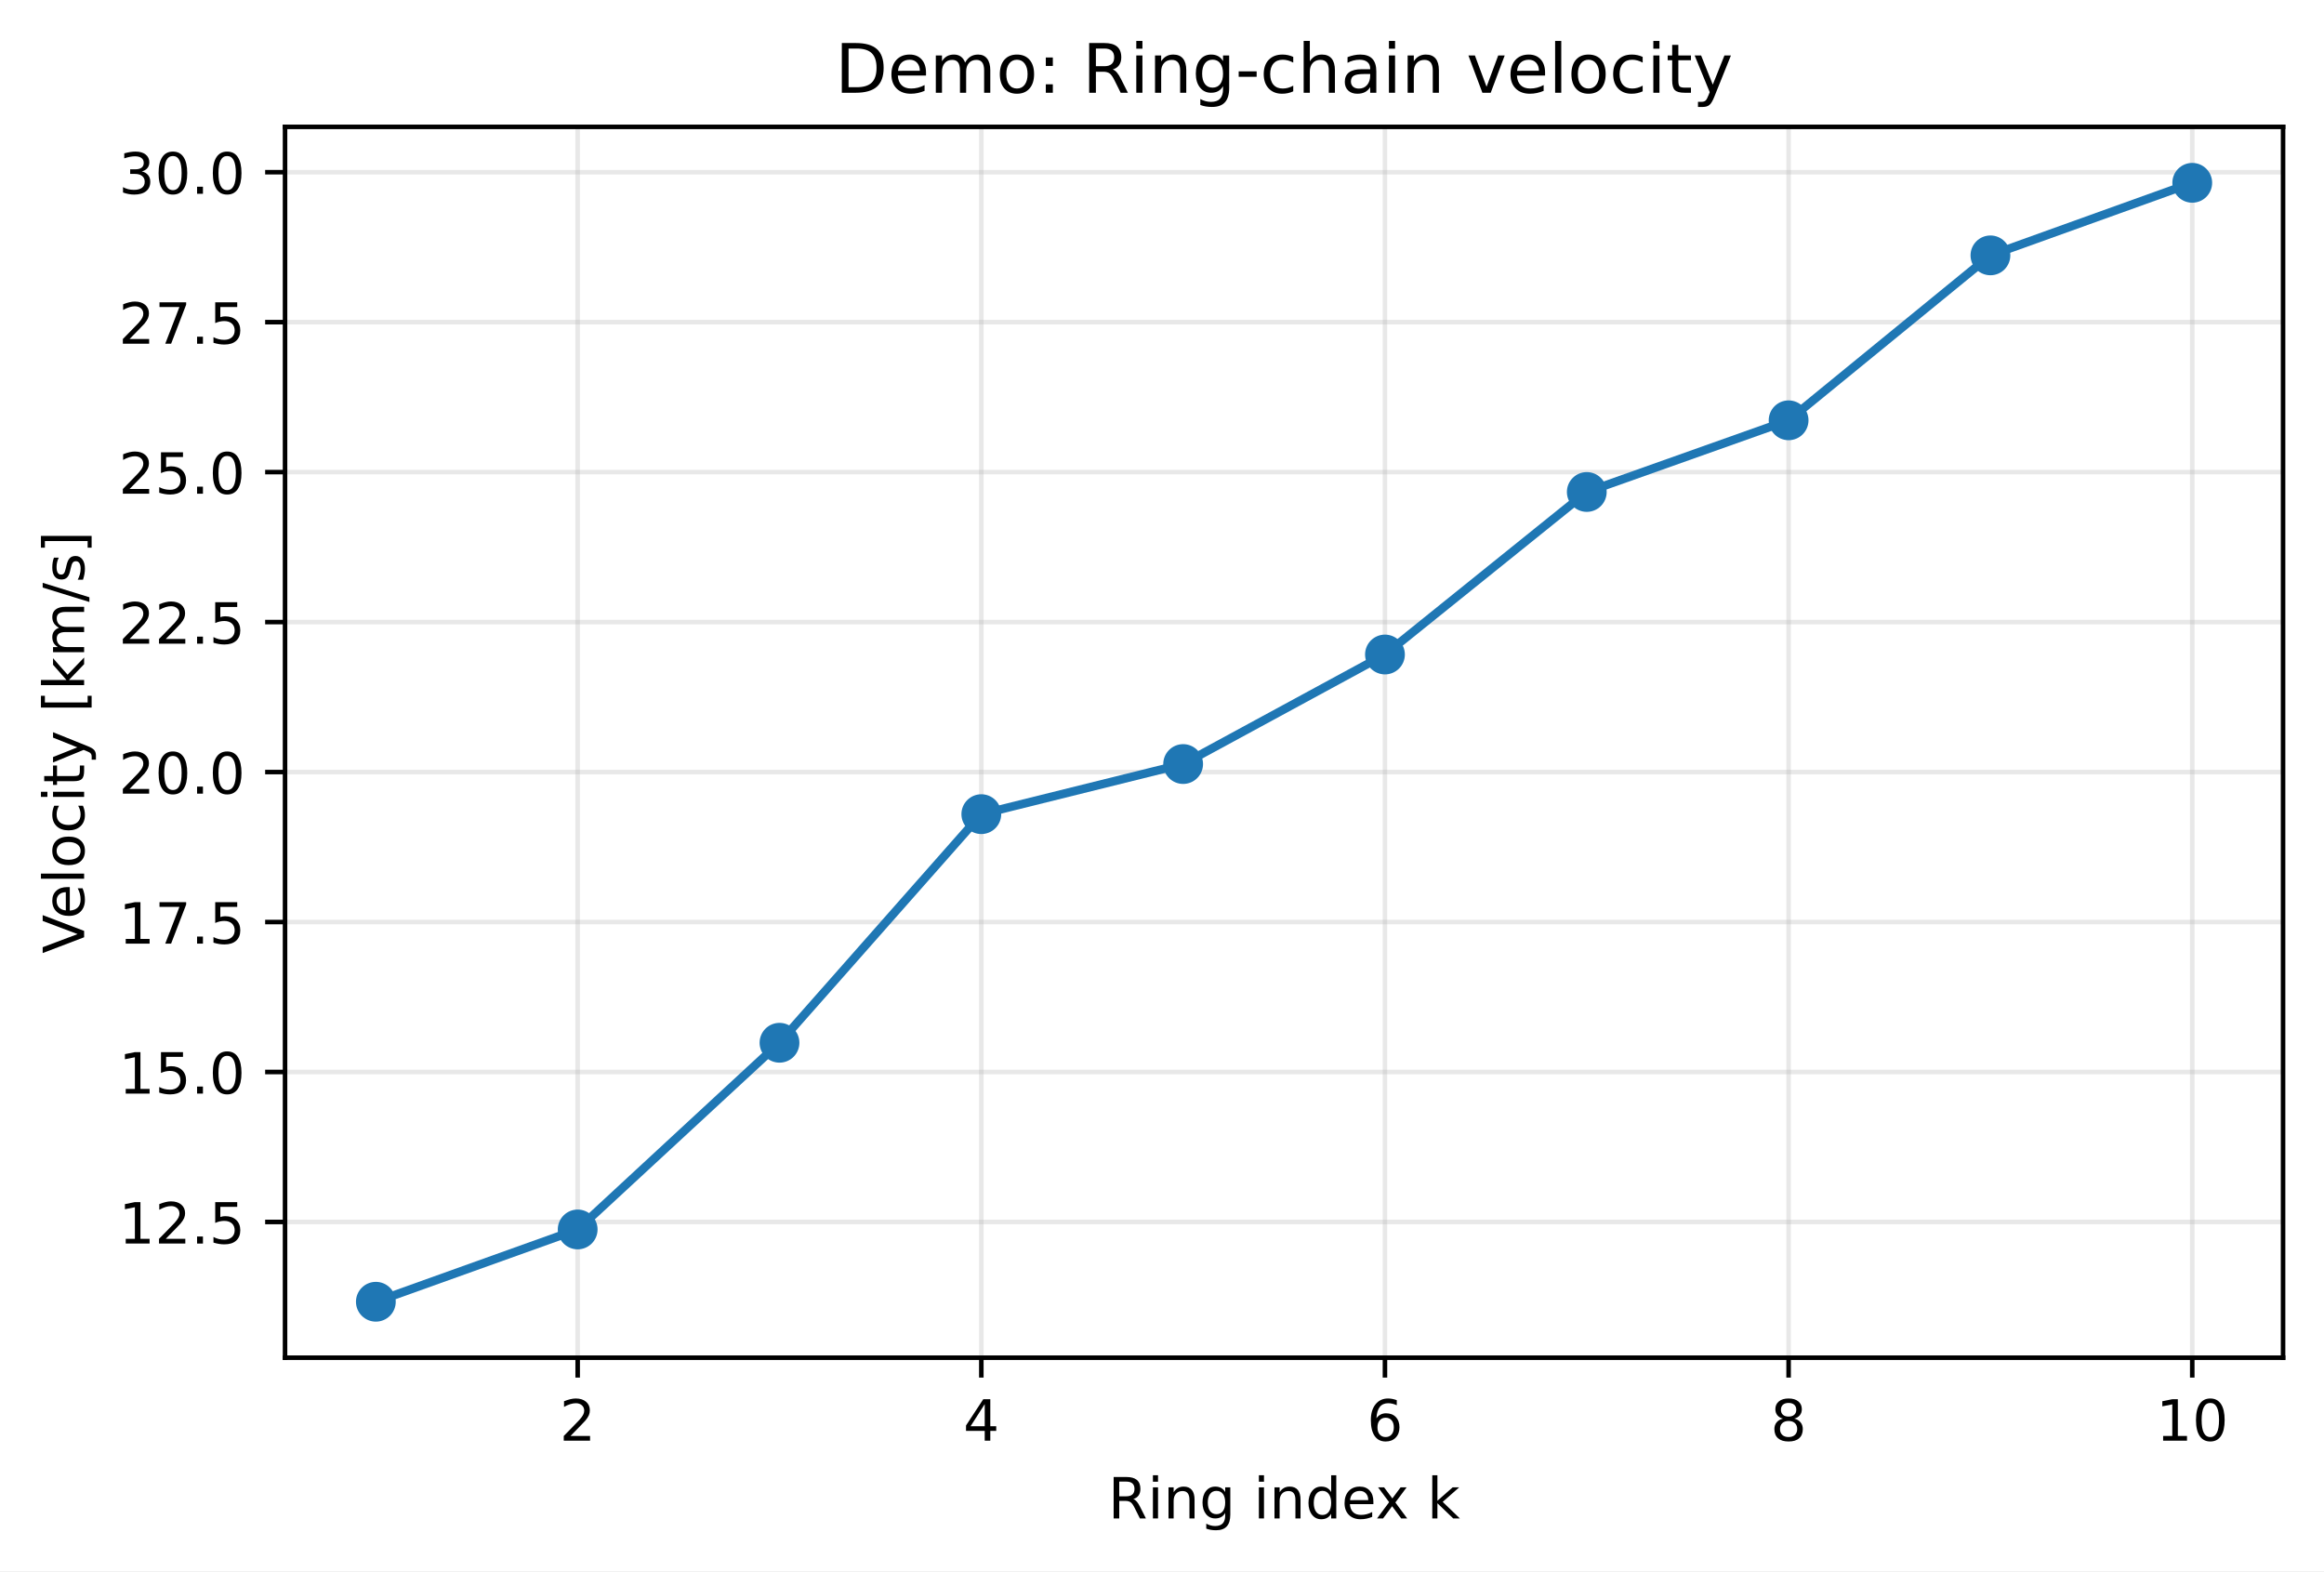
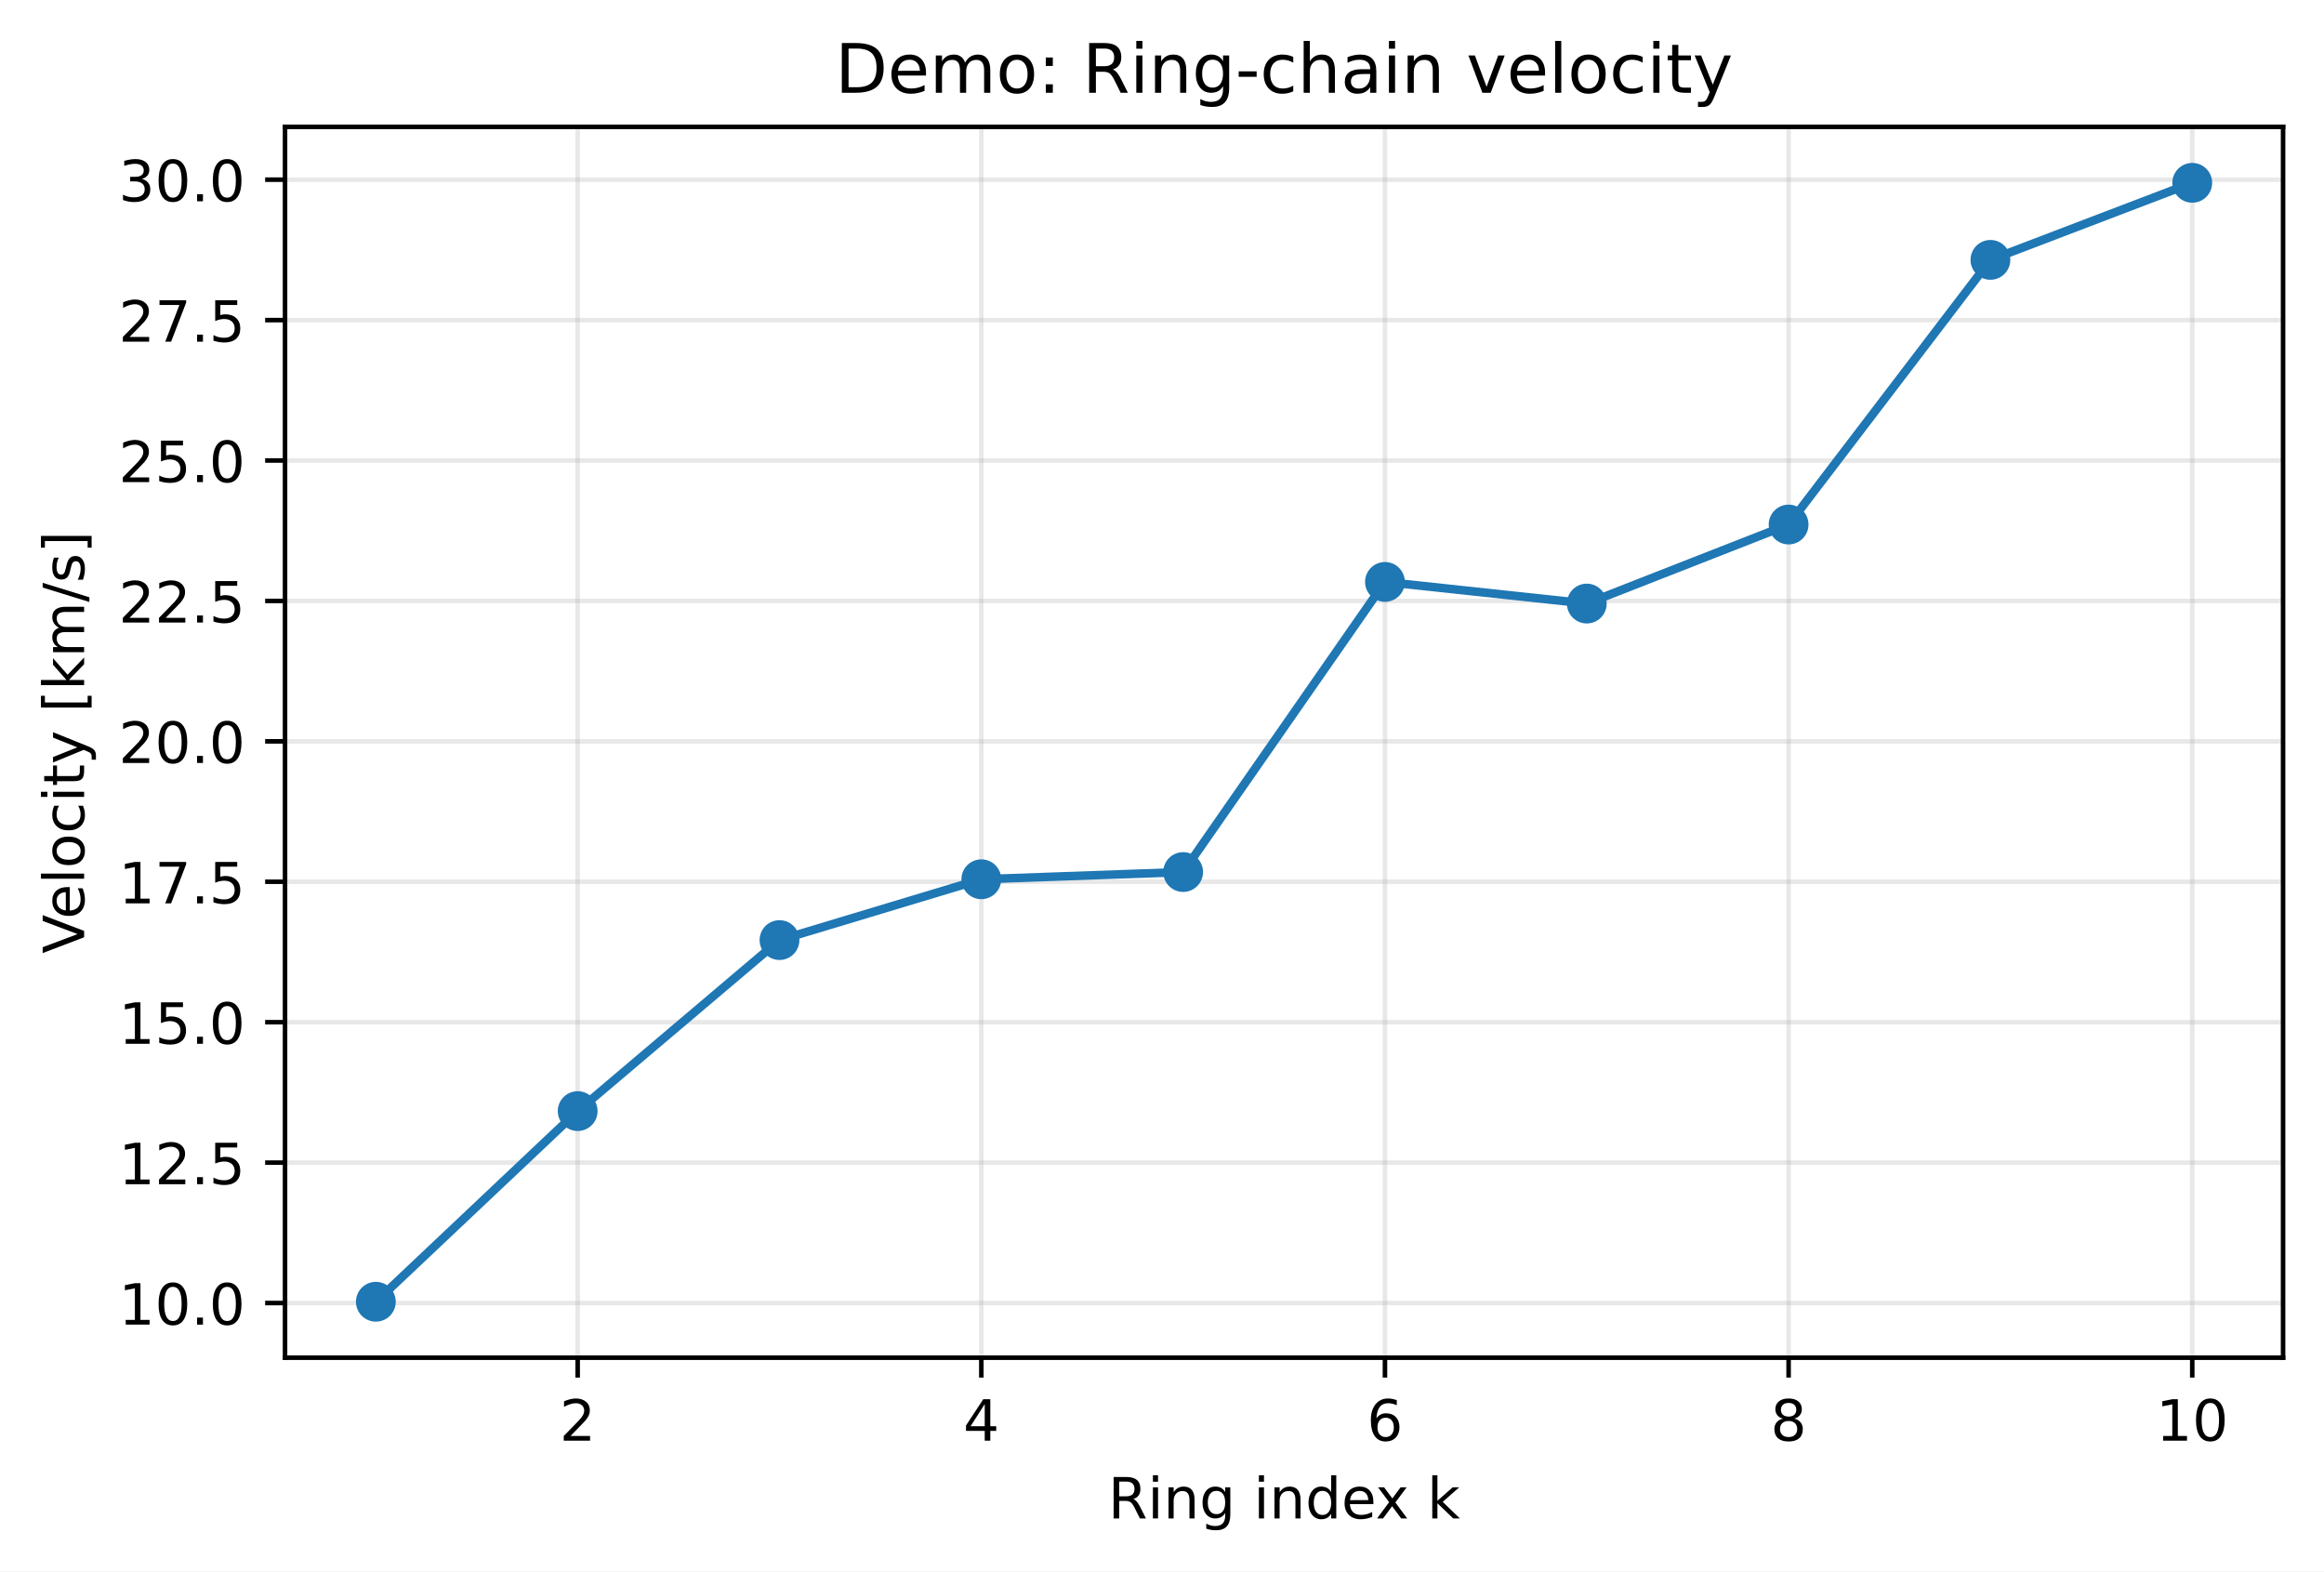
<svg xmlns="http://www.w3.org/2000/svg" xmlns:xlink="http://www.w3.org/1999/xlink" width="408.84pt" height="276.396pt" viewBox="0 0 408.84 276.396" version="1.1">
  <defs>
    <style type="text/css">*{stroke-linejoin: round; stroke-linecap: butt}</style>
  </defs>
  <g id="figure_1">
    <g id="patch_1">
      <path d="M 0 276.396  L 408.84 276.396  L 408.84 0  L 0 0  z " style="fill: #ffffff" />
    </g>
    <g id="axes_1">
      <g id="patch_2">
        <path d="M 50.144 238.84  L 401.64 238.84  L 401.64 22.318  L 50.144 22.318  z " style="fill: #ffffff" />
      </g>
      <g id="matplotlib.axis_1">
        <g id="xtick_1">
          <g id="line2d_1">
-             <path d="M 101.625 238.84  L 101.625 22.318  " clip-path="url(#p6b148f12be)" style="fill: none; stroke: #b0b0b0; stroke-opacity: 0.3; stroke-width: 0.8; stroke-linecap: square" />
+             <path d="M 101.625 238.84  L 101.625 22.318  " clip-path="url(#p082e2bdd74)" style="fill: none; stroke: #b0b0b0; stroke-opacity: 0.3; stroke-width: 0.8; stroke-linecap: square" />
          </g>
          <g id="line2d_2">
            <defs>
-               <path id="me7f46a3378" d="M 0 0  L 0 3.5  " style="stroke: #000000; stroke-width: 0.8" />
+               <path id="md73d11deaa" d="M 0 0  L 0 3.5  " style="stroke: #000000; stroke-width: 0.8" />
            </defs>
            <g>
-               <use xlink:href="#me7f46a3378" x="101.625" y="238.84" style="stroke: #000000; stroke-width: 0.8" />
+               <use xlink:href="#md73d11deaa" x="101.625" y="238.84" style="stroke: #000000; stroke-width: 0.8" />
            </g>
          </g>
          <g id="text_1">
            <g transform="translate(98.44425 253.4381) scale(0.1 -0.1)">
              <defs>
                <path id="DejaVuSans-32" d="M 1228 531  L 3431 531  L 3431 0  L 469 0  L 469 531  Q 828 903 1448 1529  Q 2069 2156 2228 2338  Q 2531 2678 2651 2914  Q 2772 3150 2772 3378  Q 2772 3750 2511 3984  Q 2250 4219 1831 4219  Q 1534 4219 1204 4116  Q 875 4013 500 3803  L 500 4441  Q 881 4594 1212 4672  Q 1544 4750 1819 4750  Q 2544 4750 2975 4387  Q 3406 4025 3406 3419  Q 3406 3131 3298 2873  Q 3191 2616 2906 2266  Q 2828 2175 2409 1742  Q 1991 1309 1228 531  z " transform="scale(0.015625)" />
              </defs>
              <use xlink:href="#DejaVuSans-32" />
            </g>
          </g>
        </g>
        <g id="xtick_2">
          <g id="line2d_3">
-             <path d="M 172.635 238.84  L 172.635 22.318  " clip-path="url(#p6b148f12be)" style="fill: none; stroke: #b0b0b0; stroke-opacity: 0.3; stroke-width: 0.8; stroke-linecap: square" />
+             <path d="M 172.635 238.84  L 172.635 22.318  " clip-path="url(#p082e2bdd74)" style="fill: none; stroke: #b0b0b0; stroke-opacity: 0.3; stroke-width: 0.8; stroke-linecap: square" />
          </g>
          <g id="line2d_4">
            <g>
-               <use xlink:href="#me7f46a3378" x="172.635" y="238.84" style="stroke: #000000; stroke-width: 0.8" />
+               <use xlink:href="#md73d11deaa" x="172.635" y="238.84" style="stroke: #000000; stroke-width: 0.8" />
            </g>
          </g>
          <g id="text_2">
            <g transform="translate(169.4536 253.4381) scale(0.1 -0.1)">
              <defs>
                <path id="DejaVuSans-34" d="M 2419 4116  L 825 1625  L 2419 1625  L 2419 4116  z M 2253 4666  L 3047 4666  L 3047 1625  L 3713 1625  L 3713 1100  L 3047 1100  L 3047 0  L 2419 0  L 2419 1100  L 313 1100  L 313 1709  L 2253 4666  z " transform="scale(0.015625)" />
              </defs>
              <use xlink:href="#DejaVuSans-34" />
            </g>
          </g>
        </g>
        <g id="xtick_3">
          <g id="line2d_5">
-             <path d="M 243.644 238.84  L 243.644 22.318  " clip-path="url(#p6b148f12be)" style="fill: none; stroke: #b0b0b0; stroke-opacity: 0.3; stroke-width: 0.8; stroke-linecap: square" />
+             <path d="M 243.644 238.84  L 243.644 22.318  " clip-path="url(#p082e2bdd74)" style="fill: none; stroke: #b0b0b0; stroke-opacity: 0.3; stroke-width: 0.8; stroke-linecap: square" />
          </g>
          <g id="line2d_6">
            <g>
-               <use xlink:href="#me7f46a3378" x="243.644" y="238.84" style="stroke: #000000; stroke-width: 0.8" />
+               <use xlink:href="#md73d11deaa" x="243.644" y="238.84" style="stroke: #000000; stroke-width: 0.8" />
            </g>
          </g>
          <g id="text_3">
            <g transform="translate(240.4629 253.4381) scale(0.1 -0.1)">
              <defs>
                <path id="DejaVuSans-36" d="M 2113 2584  Q 1688 2584 1439 2293  Q 1191 2003 1191 1497  Q 1191 994 1439 701  Q 1688 409 2113 409  Q 2538 409 2786 701  Q 3034 994 3034 1497  Q 3034 2003 2786 2293  Q 2538 2584 2113 2584  z M 3366 4563  L 3366 3988  Q 3128 4100 2886 4159  Q 2644 4219 2406 4219  Q 1781 4219 1451 3797  Q 1122 3375 1075 2522  Q 1259 2794 1537 2939  Q 1816 3084 2150 3084  Q 2853 3084 3261 2657  Q 3669 2231 3669 1497  Q 3669 778 3244 343  Q 2819 -91 2113 -91  Q 1303 -91 875 529  Q 447 1150 447 2328  Q 447 3434 972 4092  Q 1497 4750 2381 4750  Q 2619 4750 2861 4703  Q 3103 4656 3366 4563  z " transform="scale(0.015625)" />
              </defs>
              <use xlink:href="#DejaVuSans-36" />
            </g>
          </g>
        </g>
        <g id="xtick_4">
          <g id="line2d_7">
-             <path d="M 314.653 238.84  L 314.653 22.318  " clip-path="url(#p6b148f12be)" style="fill: none; stroke: #b0b0b0; stroke-opacity: 0.3; stroke-width: 0.8; stroke-linecap: square" />
+             <path d="M 314.653 238.84  L 314.653 22.318  " clip-path="url(#p082e2bdd74)" style="fill: none; stroke: #b0b0b0; stroke-opacity: 0.3; stroke-width: 0.8; stroke-linecap: square" />
          </g>
          <g id="line2d_8">
            <g>
-               <use xlink:href="#me7f46a3378" x="314.653" y="238.84" style="stroke: #000000; stroke-width: 0.8" />
+               <use xlink:href="#md73d11deaa" x="314.653" y="238.84" style="stroke: #000000; stroke-width: 0.8" />
            </g>
          </g>
          <g id="text_4">
            <g transform="translate(311.4722 253.4381) scale(0.1 -0.1)">
              <defs>
                <path id="DejaVuSans-38" d="M 2034 2216  Q 1584 2216 1326 1975  Q 1069 1734 1069 1313  Q 1069 891 1326 650  Q 1584 409 2034 409  Q 2484 409 2743 651  Q 3003 894 3003 1313  Q 3003 1734 2745 1975  Q 2488 2216 2034 2216  z M 1403 2484  Q 997 2584 770 2862  Q 544 3141 544 3541  Q 544 4100 942 4425  Q 1341 4750 2034 4750  Q 2731 4750 3128 4425  Q 3525 4100 3525 3541  Q 3525 3141 3298 2862  Q 3072 2584 2669 2484  Q 3125 2378 3379 2068  Q 3634 1759 3634 1313  Q 3634 634 3220 271  Q 2806 -91 2034 -91  Q 1263 -91 848 271  Q 434 634 434 1313  Q 434 1759 690 2068  Q 947 2378 1403 2484  z M 1172 3481  Q 1172 3119 1398 2916  Q 1625 2713 2034 2713  Q 2441 2713 2670 2916  Q 2900 3119 2900 3481  Q 2900 3844 2670 4047  Q 2441 4250 2034 4250  Q 1625 4250 1398 4047  Q 1172 3844 1172 3481  z " transform="scale(0.015625)" />
              </defs>
              <use xlink:href="#DejaVuSans-38" />
            </g>
          </g>
        </g>
        <g id="xtick_5">
          <g id="line2d_9">
-             <path d="M 385.663 238.84  L 385.663 22.318  " clip-path="url(#p6b148f12be)" style="fill: none; stroke: #b0b0b0; stroke-opacity: 0.3; stroke-width: 0.8; stroke-linecap: square" />
+             <path d="M 385.663 238.84  L 385.663 22.318  " clip-path="url(#p082e2bdd74)" style="fill: none; stroke: #b0b0b0; stroke-opacity: 0.3; stroke-width: 0.8; stroke-linecap: square" />
          </g>
          <g id="line2d_10">
            <g>
-               <use xlink:href="#me7f46a3378" x="385.663" y="238.84" style="stroke: #000000; stroke-width: 0.8" />
+               <use xlink:href="#md73d11deaa" x="385.663" y="238.84" style="stroke: #000000; stroke-width: 0.8" />
            </g>
          </g>
          <g id="text_5">
            <g transform="translate(379.3002 253.4381) scale(0.1 -0.1)">
              <defs>
                <path id="DejaVuSans-31" d="M 794 531  L 1825 531  L 1825 4091  L 703 3866  L 703 4441  L 1819 4666  L 2450 4666  L 2450 531  L 3481 531  L 3481 0  L 794 0  L 794 531  z " transform="scale(0.015625)" />
                <path id="DejaVuSans-30" d="M 2034 4250  Q 1547 4250 1301 3770  Q 1056 3291 1056 2328  Q 1056 1369 1301 889  Q 1547 409 2034 409  Q 2525 409 2770 889  Q 3016 1369 3016 2328  Q 3016 3291 2770 3770  Q 2525 4250 2034 4250  z M 2034 4750  Q 2819 4750 3233 4129  Q 3647 3509 3647 2328  Q 3647 1150 3233 529  Q 2819 -91 2034 -91  Q 1250 -91 836 529  Q 422 1150 422 2328  Q 422 3509 836 4129  Q 1250 4750 2034 4750  z " transform="scale(0.015625)" />
              </defs>
              <use xlink:href="#DejaVuSans-31" />
              <use xlink:href="#DejaVuSans-30" transform="translate(63.62305 0)" />
            </g>
          </g>
        </g>
        <g id="text_6">
          <g transform="translate(194.9316 267.1163) scale(0.1 -0.1)">
            <defs>
              <path id="DejaVuSans-52" d="M 2841 2188  Q 3044 2119 3236 1894  Q 3428 1669 3622 1275  L 4263 0  L 3584 0  L 2988 1197  Q 2756 1666 2539 1819  Q 2322 1972 1947 1972  L 1259 1972  L 1259 0  L 628 0  L 628 4666  L 2053 4666  Q 2853 4666 3247 4331  Q 3641 3997 3641 3322  Q 3641 2881 3436 2590  Q 3231 2300 2841 2188  z M 1259 4147  L 1259 2491  L 2053 2491  Q 2509 2491 2742 2702  Q 2975 2913 2975 3322  Q 2975 3731 2742 3939  Q 2509 4147 2053 4147  L 1259 4147  z " transform="scale(0.015625)" />
              <path id="DejaVuSans-69" d="M 603 3500  L 1178 3500  L 1178 0  L 603 0  L 603 3500  z M 603 4863  L 1178 4863  L 1178 4134  L 603 4134  L 603 4863  z " transform="scale(0.015625)" />
              <path id="DejaVuSans-6e" d="M 3513 2113  L 3513 0  L 2938 0  L 2938 2094  Q 2938 2591 2744 2837  Q 2550 3084 2163 3084  Q 1697 3084 1428 2787  Q 1159 2491 1159 1978  L 1159 0  L 581 0  L 581 3500  L 1159 3500  L 1159 2956  Q 1366 3272 1645 3428  Q 1925 3584 2291 3584  Q 2894 3584 3203 3211  Q 3513 2838 3513 2113  z " transform="scale(0.015625)" />
              <path id="DejaVuSans-67" d="M 2906 1791  Q 2906 2416 2648 2759  Q 2391 3103 1925 3103  Q 1463 3103 1205 2759  Q 947 2416 947 1791  Q 947 1169 1205 825  Q 1463 481 1925 481  Q 2391 481 2648 825  Q 2906 1169 2906 1791  z M 3481 434  Q 3481 -459 3084 -895  Q 2688 -1331 1869 -1331  Q 1566 -1331 1297 -1286  Q 1028 -1241 775 -1147  L 775 -588  Q 1028 -725 1275 -790  Q 1522 -856 1778 -856  Q 2344 -856 2625 -561  Q 2906 -266 2906 331  L 2906 616  Q 2728 306 2450 153  Q 2172 0 1784 0  Q 1141 0 747 490  Q 353 981 353 1791  Q 353 2603 747 3093  Q 1141 3584 1784 3584  Q 2172 3584 2450 3431  Q 2728 3278 2906 2969  L 2906 3500  L 3481 3500  L 3481 434  z " transform="scale(0.015625)" />
              <path id="DejaVuSans-20" transform="scale(0.015625)" />
              <path id="DejaVuSans-64" d="M 2906 2969  L 2906 4863  L 3481 4863  L 3481 0  L 2906 0  L 2906 525  Q 2725 213 2448 61  Q 2172 -91 1784 -91  Q 1150 -91 751 415  Q 353 922 353 1747  Q 353 2572 751 3078  Q 1150 3584 1784 3584  Q 2172 3584 2448 3432  Q 2725 3281 2906 2969  z M 947 1747  Q 947 1113 1208 752  Q 1469 391 1925 391  Q 2381 391 2643 752  Q 2906 1113 2906 1747  Q 2906 2381 2643 2742  Q 2381 3103 1925 3103  Q 1469 3103 1208 2742  Q 947 2381 947 1747  z " transform="scale(0.015625)" />
              <path id="DejaVuSans-65" d="M 3597 1894  L 3597 1613  L 953 1613  Q 991 1019 1311 708  Q 1631 397 2203 397  Q 2534 397 2845 478  Q 3156 559 3463 722  L 3463 178  Q 3153 47 2828 -22  Q 2503 -91 2169 -91  Q 1331 -91 842 396  Q 353 884 353 1716  Q 353 2575 817 3079  Q 1281 3584 2069 3584  Q 2775 3584 3186 3129  Q 3597 2675 3597 1894  z M 3022 2063  Q 3016 2534 2758 2815  Q 2500 3097 2075 3097  Q 1594 3097 1305 2825  Q 1016 2553 972 2059  L 3022 2063  z " transform="scale(0.015625)" />
              <path id="DejaVuSans-78" d="M 3513 3500  L 2247 1797  L 3578 0  L 2900 0  L 1881 1375  L 863 0  L 184 0  L 1544 1831  L 300 3500  L 978 3500  L 1906 2253  L 2834 3500  L 3513 3500  z " transform="scale(0.015625)" />
              <path id="DejaVuSans-6b" d="M 581 4863  L 1159 4863  L 1159 1991  L 2875 3500  L 3609 3500  L 1753 1863  L 3688 0  L 2938 0  L 1159 1709  L 1159 0  L 581 0  L 581 4863  z " transform="scale(0.015625)" />
            </defs>
            <use xlink:href="#DejaVuSans-52" />
            <use xlink:href="#DejaVuSans-69" transform="translate(69.48242 0)" />
            <use xlink:href="#DejaVuSans-6e" transform="translate(97.26562 0)" />
            <use xlink:href="#DejaVuSans-67" transform="translate(160.6445 0)" />
            <use xlink:href="#DejaVuSans-20" transform="translate(224.1211 0)" />
            <use xlink:href="#DejaVuSans-69" transform="translate(255.9082 0)" />
            <use xlink:href="#DejaVuSans-6e" transform="translate(283.6914 0)" />
            <use xlink:href="#DejaVuSans-64" transform="translate(347.0703 0)" />
            <use xlink:href="#DejaVuSans-65" transform="translate(410.5469 0)" />
            <use xlink:href="#DejaVuSans-78" transform="translate(470.3203 0)" />
            <use xlink:href="#DejaVuSans-20" transform="translate(529.5 0)" />
            <use xlink:href="#DejaVuSans-6b" transform="translate(561.2871 0)" />
          </g>
        </g>
      </g>
      <g id="matplotlib.axis_2">
        <g id="ytick_1">
          <g id="line2d_11">
-             <path d="M 50.144 214.962  L 401.64 214.962  " clip-path="url(#p6b148f12be)" style="fill: none; stroke: #b0b0b0; stroke-opacity: 0.3; stroke-width: 0.8; stroke-linecap: square" />
+             <path d="M 50.144 229.222  L 401.64 229.222  " clip-path="url(#p082e2bdd74)" style="fill: none; stroke: #b0b0b0; stroke-opacity: 0.3; stroke-width: 0.8; stroke-linecap: square" />
          </g>
          <g id="line2d_12">
            <defs>
-               <path id="m23b019525f" d="M 0 0  L -3.5 0  " style="stroke: #000000; stroke-width: 0.8" />
+               <path id="m01a987c7f9" d="M 0 0  L -3.5 0  " style="stroke: #000000; stroke-width: 0.8" />
            </defs>
            <g>
-               <use xlink:href="#m23b019525f" x="50.144" y="214.962" style="stroke: #000000; stroke-width: 0.8" />
+               <use xlink:href="#m01a987c7f9" x="50.144" y="229.222" style="stroke: #000000; stroke-width: 0.8" />
            </g>
          </g>
          <g id="text_7">
-             <g transform="translate(20.87813 218.7614) scale(0.1 -0.1)">
+             <g transform="translate(20.87813 233.0214) scale(0.1 -0.1)">
              <defs>
                <path id="DejaVuSans-2e" d="M 684 794  L 1344 794  L 1344 0  L 684 0  L 684 794  z " transform="scale(0.015625)" />
+               </defs>
+               <use xlink:href="#DejaVuSans-31" />
+               <use xlink:href="#DejaVuSans-30" transform="translate(63.62305 0)" />
+               <use xlink:href="#DejaVuSans-2e" transform="translate(127.2461 0)" />
+               <use xlink:href="#DejaVuSans-30" transform="translate(159.0332 0)" />
+             </g>
+           </g>
+         </g>
+         <g id="ytick_2">
+           <g id="line2d_13">
+             <path d="M 50.144 204.52  L 401.64 204.52  " clip-path="url(#p082e2bdd74)" style="fill: none; stroke: #b0b0b0; stroke-opacity: 0.3; stroke-width: 0.8; stroke-linecap: square" />
+           </g>
+           <g id="line2d_14">
+             <g>
+               <use xlink:href="#m01a987c7f9" x="50.144" y="204.52" style="stroke: #000000; stroke-width: 0.8" />
+             </g>
+           </g>
+           <g id="text_8">
+             <g transform="translate(20.87813 208.3196) scale(0.1 -0.1)">
+               <defs>
                <path id="DejaVuSans-35" d="M 691 4666  L 3169 4666  L 3169 4134  L 1269 4134  L 1269 2991  Q 1406 3038 1543 3061  Q 1681 3084 1819 3084  Q 2600 3084 3056 2656  Q 3513 2228 3513 1497  Q 3513 744 3044 326  Q 2575 -91 1722 -91  Q 1428 -91 1123 -41  Q 819 9 494 109  L 494 744  Q 775 591 1075 516  Q 1375 441 1709 441  Q 2250 441 2565 725  Q 2881 1009 2881 1497  Q 2881 1984 2565 2268  Q 2250 2553 1709 2553  Q 1456 2553 1204 2497  Q 953 2441 691 2322  L 691 4666  z " transform="scale(0.015625)" />
              </defs>
              <use xlink:href="#DejaVuSans-31" />
              <use xlink:href="#DejaVuSans-32" transform="translate(63.62305 0)" />
              <use xlink:href="#DejaVuSans-2e" transform="translate(127.2461 0)" />
              <use xlink:href="#DejaVuSans-35" transform="translate(159.0332 0)" />
            </g>
          </g>
        </g>
-         <g id="ytick_2">
-           <g id="line2d_13">
-             <path d="M 50.144 188.58  L 401.64 188.58  " clip-path="url(#p6b148f12be)" style="fill: none; stroke: #b0b0b0; stroke-opacity: 0.3; stroke-width: 0.8; stroke-linecap: square" />
-           </g>
-           <g id="line2d_14">
-             <g>
-               <use xlink:href="#m23b019525f" x="50.144" y="188.58" style="stroke: #000000; stroke-width: 0.8" />
-             </g>
-           </g>
-           <g id="text_8">
-             <g transform="translate(20.87813 192.3794) scale(0.1 -0.1)">
+         <g id="ytick_3">
+           <g id="line2d_15">
+             <path d="M 50.144 179.819  L 401.64 179.819  " clip-path="url(#p082e2bdd74)" style="fill: none; stroke: #b0b0b0; stroke-opacity: 0.3; stroke-width: 0.8; stroke-linecap: square" />
+           </g>
+           <g id="line2d_16">
+             <g>
+               <use xlink:href="#m01a987c7f9" x="50.144" y="179.819" style="stroke: #000000; stroke-width: 0.8" />
+             </g>
+           </g>
+           <g id="text_9">
+             <g transform="translate(20.87813 183.6178) scale(0.1 -0.1)">
              <use xlink:href="#DejaVuSans-31" />
              <use xlink:href="#DejaVuSans-35" transform="translate(63.62305 0)" />
              <use xlink:href="#DejaVuSans-2e" transform="translate(127.2461 0)" />
              <use xlink:href="#DejaVuSans-30" transform="translate(159.0332 0)" />
            </g>
          </g>
        </g>
-         <g id="ytick_3">
-           <g id="line2d_15">
-             <path d="M 50.144 162.198  L 401.64 162.198  " clip-path="url(#p6b148f12be)" style="fill: none; stroke: #b0b0b0; stroke-opacity: 0.3; stroke-width: 0.8; stroke-linecap: square" />
-           </g>
-           <g id="line2d_16">
-             <g>
-               <use xlink:href="#m23b019525f" x="50.144" y="162.198" style="stroke: #000000; stroke-width: 0.8" />
-             </g>
-           </g>
-           <g id="text_9">
-             <g transform="translate(20.87813 165.9975) scale(0.1 -0.1)">
+         <g id="ytick_4">
+           <g id="line2d_17">
+             <path d="M 50.144 155.117  L 401.64 155.117  " clip-path="url(#p082e2bdd74)" style="fill: none; stroke: #b0b0b0; stroke-opacity: 0.3; stroke-width: 0.8; stroke-linecap: square" />
+           </g>
+           <g id="line2d_18">
+             <g>
+               <use xlink:href="#m01a987c7f9" x="50.144" y="155.117" style="stroke: #000000; stroke-width: 0.8" />
+             </g>
+           </g>
+           <g id="text_10">
+             <g transform="translate(20.87813 158.916) scale(0.1 -0.1)">
              <defs>
                <path id="DejaVuSans-37" d="M 525 4666  L 3525 4666  L 3525 4397  L 1831 0  L 1172 0  L 2766 4134  L 525 4134  L 525 4666  z " transform="scale(0.015625)" />
              </defs>
              <use xlink:href="#DejaVuSans-31" />
              <use xlink:href="#DejaVuSans-37" transform="translate(63.62305 0)" />
              <use xlink:href="#DejaVuSans-2e" transform="translate(127.2461 0)" />
              <use xlink:href="#DejaVuSans-35" transform="translate(159.0332 0)" />
            </g>
          </g>
        </g>
-         <g id="ytick_4">
-           <g id="line2d_17">
-             <path d="M 50.144 135.816  L 401.64 135.816  " clip-path="url(#p6b148f12be)" style="fill: none; stroke: #b0b0b0; stroke-opacity: 0.3; stroke-width: 0.8; stroke-linecap: square" />
-           </g>
-           <g id="line2d_18">
-             <g>
-               <use xlink:href="#m23b019525f" x="50.144" y="135.816" style="stroke: #000000; stroke-width: 0.8" />
-             </g>
-           </g>
-           <g id="text_10">
-             <g transform="translate(20.87813 139.6156) scale(0.1 -0.1)">
+         <g id="ytick_5">
+           <g id="line2d_19">
+             <path d="M 50.144 130.415  L 401.64 130.415  " clip-path="url(#p082e2bdd74)" style="fill: none; stroke: #b0b0b0; stroke-opacity: 0.3; stroke-width: 0.8; stroke-linecap: square" />
+           </g>
+           <g id="line2d_20">
+             <g>
+               <use xlink:href="#m01a987c7f9" x="50.144" y="130.415" style="stroke: #000000; stroke-width: 0.8" />
+             </g>
+           </g>
+           <g id="text_11">
+             <g transform="translate(20.87813 134.2142) scale(0.1 -0.1)">
              <use xlink:href="#DejaVuSans-32" />
              <use xlink:href="#DejaVuSans-30" transform="translate(63.62305 0)" />
              <use xlink:href="#DejaVuSans-2e" transform="translate(127.2461 0)" />
              <use xlink:href="#DejaVuSans-30" transform="translate(159.0332 0)" />
            </g>
          </g>
        </g>
-         <g id="ytick_5">
-           <g id="line2d_19">
-             <path d="M 50.144 109.434  L 401.64 109.434  " clip-path="url(#p6b148f12be)" style="fill: none; stroke: #b0b0b0; stroke-opacity: 0.3; stroke-width: 0.8; stroke-linecap: square" />
-           </g>
-           <g id="line2d_20">
-             <g>
-               <use xlink:href="#m23b019525f" x="50.144" y="109.434" style="stroke: #000000; stroke-width: 0.8" />
-             </g>
-           </g>
-           <g id="text_11">
-             <g transform="translate(20.87813 113.2336) scale(0.1 -0.1)">
+         <g id="ytick_6">
+           <g id="line2d_21">
+             <path d="M 50.144 105.713  L 401.64 105.713  " clip-path="url(#p082e2bdd74)" style="fill: none; stroke: #b0b0b0; stroke-opacity: 0.3; stroke-width: 0.8; stroke-linecap: square" />
+           </g>
+           <g id="line2d_22">
+             <g>
+               <use xlink:href="#m01a987c7f9" x="50.144" y="105.713" style="stroke: #000000; stroke-width: 0.8" />
+             </g>
+           </g>
+           <g id="text_12">
+             <g transform="translate(20.87813 109.5123) scale(0.1 -0.1)">
              <use xlink:href="#DejaVuSans-32" />
              <use xlink:href="#DejaVuSans-32" transform="translate(63.62305 0)" />
              <use xlink:href="#DejaVuSans-2e" transform="translate(127.2461 0)" />
              <use xlink:href="#DejaVuSans-35" transform="translate(159.0332 0)" />
            </g>
          </g>
        </g>
-         <g id="ytick_6">
-           <g id="line2d_21">
-             <path d="M 50.144 83.052  L 401.64 83.052  " clip-path="url(#p6b148f12be)" style="fill: none; stroke: #b0b0b0; stroke-opacity: 0.3; stroke-width: 0.8; stroke-linecap: square" />
-           </g>
-           <g id="line2d_22">
-             <g>
-               <use xlink:href="#m23b019525f" x="50.144" y="83.052" style="stroke: #000000; stroke-width: 0.8" />
-             </g>
-           </g>
-           <g id="text_12">
-             <g transform="translate(20.87813 86.85168) scale(0.1 -0.1)">
+         <g id="ytick_7">
+           <g id="line2d_23">
+             <path d="M 50.144 81.011  L 401.64 81.011  " clip-path="url(#p082e2bdd74)" style="fill: none; stroke: #b0b0b0; stroke-opacity: 0.3; stroke-width: 0.8; stroke-linecap: square" />
+           </g>
+           <g id="line2d_24">
+             <g>
+               <use xlink:href="#m01a987c7f9" x="50.144" y="81.011" style="stroke: #000000; stroke-width: 0.8" />
+             </g>
+           </g>
+           <g id="text_13">
+             <g transform="translate(20.87813 84.81054) scale(0.1 -0.1)">
              <use xlink:href="#DejaVuSans-32" />
              <use xlink:href="#DejaVuSans-35" transform="translate(63.62305 0)" />
              <use xlink:href="#DejaVuSans-2e" transform="translate(127.2461 0)" />
              <use xlink:href="#DejaVuSans-30" transform="translate(159.0332 0)" />
            </g>
          </g>
        </g>
-         <g id="ytick_7">
-           <g id="line2d_23">
-             <path d="M 50.144 56.671  L 401.64 56.671  " clip-path="url(#p6b148f12be)" style="fill: none; stroke: #b0b0b0; stroke-opacity: 0.3; stroke-width: 0.8; stroke-linecap: square" />
-           </g>
-           <g id="line2d_24">
-             <g>
-               <use xlink:href="#m23b019525f" x="50.144" y="56.671" style="stroke: #000000; stroke-width: 0.8" />
-             </g>
-           </g>
-           <g id="text_13">
-             <g transform="translate(20.87813 60.46975) scale(0.1 -0.1)">
+         <g id="ytick_8">
+           <g id="line2d_25">
+             <path d="M 50.144 56.31  L 401.64 56.31  " clip-path="url(#p082e2bdd74)" style="fill: none; stroke: #b0b0b0; stroke-opacity: 0.3; stroke-width: 0.8; stroke-linecap: square" />
+           </g>
+           <g id="line2d_26">
+             <g>
+               <use xlink:href="#m01a987c7f9" x="50.144" y="56.31" style="stroke: #000000; stroke-width: 0.8" />
+             </g>
+           </g>
+           <g id="text_14">
+             <g transform="translate(20.87813 60.10872) scale(0.1 -0.1)">
              <use xlink:href="#DejaVuSans-32" />
              <use xlink:href="#DejaVuSans-37" transform="translate(63.62305 0)" />
              <use xlink:href="#DejaVuSans-2e" transform="translate(127.2461 0)" />
              <use xlink:href="#DejaVuSans-35" transform="translate(159.0332 0)" />
            </g>
          </g>
        </g>
-         <g id="ytick_8">
-           <g id="line2d_25">
-             <path d="M 50.144 30.289  L 401.64 30.289  " clip-path="url(#p6b148f12be)" style="fill: none; stroke: #b0b0b0; stroke-opacity: 0.3; stroke-width: 0.8; stroke-linecap: square" />
-           </g>
-           <g id="line2d_26">
-             <g>
-               <use xlink:href="#m23b019525f" x="50.144" y="30.289" style="stroke: #000000; stroke-width: 0.8" />
-             </g>
-           </g>
-           <g id="text_14">
-             <g transform="translate(20.87813 34.08781) scale(0.1 -0.1)">
+         <g id="ytick_9">
+           <g id="line2d_27">
+             <path d="M 50.144 31.608  L 401.64 31.608  " clip-path="url(#p082e2bdd74)" style="fill: none; stroke: #b0b0b0; stroke-opacity: 0.3; stroke-width: 0.8; stroke-linecap: square" />
+           </g>
+           <g id="line2d_28">
+             <g>
+               <use xlink:href="#m01a987c7f9" x="50.144" y="31.608" style="stroke: #000000; stroke-width: 0.8" />
+             </g>
+           </g>
+           <g id="text_15">
+             <g transform="translate(20.87813 35.40691) scale(0.1 -0.1)">
              <defs>
                <path id="DejaVuSans-33" d="M 2597 2516  Q 3050 2419 3304 2112  Q 3559 1806 3559 1356  Q 3559 666 3084 287  Q 2609 -91 1734 -91  Q 1441 -91 1130 -33  Q 819 25 488 141  L 488 750  Q 750 597 1062 519  Q 1375 441 1716 441  Q 2309 441 2620 675  Q 2931 909 2931 1356  Q 2931 1769 2642 2001  Q 2353 2234 1838 2234  L 1294 2234  L 1294 2753  L 1863 2753  Q 2328 2753 2575 2939  Q 2822 3125 2822 3475  Q 2822 3834 2567 4026  Q 2313 4219 1838 4219  Q 1578 4219 1281 4162  Q 984 4106 628 3988  L 628 4550  Q 988 4650 1302 4700  Q 1616 4750 1894 4750  Q 2613 4750 3031 4423  Q 3450 4097 3450 3541  Q 3450 3153 3228 2886  Q 3006 2619 2597 2516  z " transform="scale(0.015625)" />
              </defs>
              <use xlink:href="#DejaVuSans-33" />
              <use xlink:href="#DejaVuSans-30" transform="translate(63.62305 0)" />
              <use xlink:href="#DejaVuSans-2e" transform="translate(127.2461 0)" />
              <use xlink:href="#DejaVuSans-30" transform="translate(159.0332 0)" />
            </g>
          </g>
        </g>
-         <g id="text_15">
+         <g id="text_16">
          <g transform="translate(14.79844 167.7398) rotate(-90) scale(0.1 -0.1)">
            <defs>
              <path id="DejaVuSans-56" d="M 1831 0  L 50 4666  L 709 4666  L 2188 738  L 3669 4666  L 4325 4666  L 2547 0  L 1831 0  z " transform="scale(0.015625)" />
              <path id="DejaVuSans-6c" d="M 603 4863  L 1178 4863  L 1178 0  L 603 0  L 603 4863  z " transform="scale(0.015625)" />
              <path id="DejaVuSans-6f" d="M 1959 3097  Q 1497 3097 1228 2736  Q 959 2375 959 1747  Q 959 1119 1226 758  Q 1494 397 1959 397  Q 2419 397 2687 759  Q 2956 1122 2956 1747  Q 2956 2369 2687 2733  Q 2419 3097 1959 3097  z M 1959 3584  Q 2709 3584 3137 3096  Q 3566 2609 3566 1747  Q 3566 888 3137 398  Q 2709 -91 1959 -91  Q 1206 -91 779 398  Q 353 888 353 1747  Q 353 2609 779 3096  Q 1206 3584 1959 3584  z " transform="scale(0.015625)" />
              <path id="DejaVuSans-63" d="M 3122 3366  L 3122 2828  Q 2878 2963 2633 3030  Q 2388 3097 2138 3097  Q 1578 3097 1268 2742  Q 959 2388 959 1747  Q 959 1106 1268 751  Q 1578 397 2138 397  Q 2388 397 2633 464  Q 2878 531 3122 666  L 3122 134  Q 2881 22 2623 -34  Q 2366 -91 2075 -91  Q 1284 -91 818 406  Q 353 903 353 1747  Q 353 2603 823 3093  Q 1294 3584 2113 3584  Q 2378 3584 2631 3529  Q 2884 3475 3122 3366  z " transform="scale(0.015625)" />
              <path id="DejaVuSans-74" d="M 1172 4494  L 1172 3500  L 2356 3500  L 2356 3053  L 1172 3053  L 1172 1153  Q 1172 725 1289 603  Q 1406 481 1766 481  L 2356 481  L 2356 0  L 1766 0  Q 1100 0 847 248  Q 594 497 594 1153  L 594 3053  L 172 3053  L 172 3500  L 594 3500  L 594 4494  L 1172 4494  z " transform="scale(0.015625)" />
              <path id="DejaVuSans-79" d="M 2059 -325  Q 1816 -950 1584 -1140  Q 1353 -1331 966 -1331  L 506 -1331  L 506 -850  L 844 -850  Q 1081 -850 1212 -737  Q 1344 -625 1503 -206  L 1606 56  L 191 3500  L 800 3500  L 1894 763  L 2988 3500  L 3597 3500  L 2059 -325  z " transform="scale(0.015625)" />
              <path id="DejaVuSans-5b" d="M 550 4863  L 1875 4863  L 1875 4416  L 1125 4416  L 1125 -397  L 1875 -397  L 1875 -844  L 550 -844  L 550 4863  z " transform="scale(0.015625)" />
              <path id="DejaVuSans-6d" d="M 3328 2828  Q 3544 3216 3844 3400  Q 4144 3584 4550 3584  Q 5097 3584 5394 3201  Q 5691 2819 5691 2113  L 5691 0  L 5113 0  L 5113 2094  Q 5113 2597 4934 2840  Q 4756 3084 4391 3084  Q 3944 3084 3684 2787  Q 3425 2491 3425 1978  L 3425 0  L 2847 0  L 2847 2094  Q 2847 2600 2669 2842  Q 2491 3084 2119 3084  Q 1678 3084 1418 2786  Q 1159 2488 1159 1978  L 1159 0  L 581 0  L 581 3500  L 1159 3500  L 1159 2956  Q 1356 3278 1631 3431  Q 1906 3584 2284 3584  Q 2666 3584 2933 3390  Q 3200 3197 3328 2828  z " transform="scale(0.015625)" />
              <path id="DejaVuSans-2f" d="M 1625 4666  L 2156 4666  L 531 -594  L 0 -594  L 1625 4666  z " transform="scale(0.015625)" />
              <path id="DejaVuSans-73" d="M 2834 3397  L 2834 2853  Q 2591 2978 2328 3040  Q 2066 3103 1784 3103  Q 1356 3103 1142 2972  Q 928 2841 928 2578  Q 928 2378 1081 2264  Q 1234 2150 1697 2047  L 1894 2003  Q 2506 1872 2764 1633  Q 3022 1394 3022 966  Q 3022 478 2636 193  Q 2250 -91 1575 -91  Q 1294 -91 989 -36  Q 684 19 347 128  L 347 722  Q 666 556 975 473  Q 1284 391 1588 391  Q 1994 391 2212 530  Q 2431 669 2431 922  Q 2431 1156 2273 1281  Q 2116 1406 1581 1522  L 1381 1569  Q 847 1681 609 1914  Q 372 2147 372 2553  Q 372 3047 722 3315  Q 1072 3584 1716 3584  Q 2034 3584 2315 3537  Q 2597 3491 2834 3397  z " transform="scale(0.015625)" />
              <path id="DejaVuSans-5d" d="M 1947 4863  L 1947 -844  L 622 -844  L 622 -397  L 1369 -397  L 1369 4416  L 622 4416  L 622 4863  L 1947 4863  z " transform="scale(0.015625)" />
            </defs>
            <use xlink:href="#DejaVuSans-56" />
            <use xlink:href="#DejaVuSans-65" transform="translate(60.6582 0)" />
            <use xlink:href="#DejaVuSans-6c" transform="translate(122.1816 0)" />
            <use xlink:href="#DejaVuSans-6f" transform="translate(149.9648 0)" />
            <use xlink:href="#DejaVuSans-63" transform="translate(211.1465 0)" />
            <use xlink:href="#DejaVuSans-69" transform="translate(266.127 0)" />
            <use xlink:href="#DejaVuSans-74" transform="translate(293.9102 0)" />
            <use xlink:href="#DejaVuSans-79" transform="translate(333.1191 0)" />
            <use xlink:href="#DejaVuSans-20" transform="translate(392.2988 0)" />
            <use xlink:href="#DejaVuSans-5b" transform="translate(424.0859 0)" />
            <use xlink:href="#DejaVuSans-6b" transform="translate(463.0996 0)" />
            <use xlink:href="#DejaVuSans-6d" transform="translate(521.0098 0)" />
            <use xlink:href="#DejaVuSans-2f" transform="translate(618.4219 0)" />
            <use xlink:href="#DejaVuSans-73" transform="translate(652.1133 0)" />
            <use xlink:href="#DejaVuSans-5d" transform="translate(704.2129 0)" />
          </g>
        </g>
      </g>
-       <g id="line2d_27">
-         <path d="M 66.121 228.998  L 101.625 216.279  L 137.13 183.438  L 172.635 143.222  L 208.139 134.407  L 243.644 115.138  L 279.149 86.546  L 314.653 73.939  L 350.158 44.923  L 385.663 32.16  " clip-path="url(#p6b148f12be)" style="fill: none; stroke: #1f77b4; stroke-width: 1.5; stroke-linecap: square" />
+       <g id="line2d_29">
+         <path d="M 66.121 228.998  L 101.625 195.459  L 137.13 165.375  L 172.635 154.676  L 208.139 153.406  L 243.644 102.366  L 279.149 106.176  L 314.653 92.272  L 350.158 45.715  L 385.663 32.16  " clip-path="url(#p082e2bdd74)" style="fill: none; stroke: #1f77b4; stroke-width: 1.5; stroke-linecap: square" />
        <defs>
-           <path id="m1013a9850f" d="M 0 3  C 0.796 3 1.559 2.684 2.121 2.121  C 2.684 1.559 3 0.796 3 0  C 3 -0.796 2.684 -1.559 2.121 -2.121  C 1.559 -2.684 0.796 -3 0 -3  C -0.796 -3 -1.559 -2.684 -2.121 -2.121  C -2.684 -1.559 -3 -0.796 -3 0  C -3 0.796 -2.684 1.559 -2.121 2.121  C -1.559 2.684 -0.796 3 0 3  z " style="stroke: #1f77b4" />
+           <path id="m43ed953d90" d="M 0 3  C 0.796 3 1.559 2.684 2.121 2.121  C 2.684 1.559 3 0.796 3 0  C 3 -0.796 2.684 -1.559 2.121 -2.121  C 1.559 -2.684 0.796 -3 0 -3  C -0.796 -3 -1.559 -2.684 -2.121 -2.121  C -2.684 -1.559 -3 -0.796 -3 0  C -3 0.796 -2.684 1.559 -2.121 2.121  C -1.559 2.684 -0.796 3 0 3  z " style="stroke: #1f77b4" />
        </defs>
-         <g clip-path="url(#p6b148f12be)">
-           <use xlink:href="#m1013a9850f" x="66.121" y="228.998" style="fill: #1f77b4; stroke: #1f77b4" />
-           <use xlink:href="#m1013a9850f" x="101.625" y="216.279" style="fill: #1f77b4; stroke: #1f77b4" />
-           <use xlink:href="#m1013a9850f" x="137.13" y="183.438" style="fill: #1f77b4; stroke: #1f77b4" />
-           <use xlink:href="#m1013a9850f" x="172.635" y="143.222" style="fill: #1f77b4; stroke: #1f77b4" />
-           <use xlink:href="#m1013a9850f" x="208.139" y="134.407" style="fill: #1f77b4; stroke: #1f77b4" />
-           <use xlink:href="#m1013a9850f" x="243.644" y="115.138" style="fill: #1f77b4; stroke: #1f77b4" />
-           <use xlink:href="#m1013a9850f" x="279.149" y="86.546" style="fill: #1f77b4; stroke: #1f77b4" />
-           <use xlink:href="#m1013a9850f" x="314.653" y="73.939" style="fill: #1f77b4; stroke: #1f77b4" />
-           <use xlink:href="#m1013a9850f" x="350.158" y="44.923" style="fill: #1f77b4; stroke: #1f77b4" />
-           <use xlink:href="#m1013a9850f" x="385.663" y="32.16" style="fill: #1f77b4; stroke: #1f77b4" />
+         <g clip-path="url(#p082e2bdd74)">
+           <use xlink:href="#m43ed953d90" x="66.121" y="228.998" style="fill: #1f77b4; stroke: #1f77b4" />
+           <use xlink:href="#m43ed953d90" x="101.625" y="195.459" style="fill: #1f77b4; stroke: #1f77b4" />
+           <use xlink:href="#m43ed953d90" x="137.13" y="165.375" style="fill: #1f77b4; stroke: #1f77b4" />
+           <use xlink:href="#m43ed953d90" x="172.635" y="154.676" style="fill: #1f77b4; stroke: #1f77b4" />
+           <use xlink:href="#m43ed953d90" x="208.139" y="153.406" style="fill: #1f77b4; stroke: #1f77b4" />
+           <use xlink:href="#m43ed953d90" x="243.644" y="102.366" style="fill: #1f77b4; stroke: #1f77b4" />
+           <use xlink:href="#m43ed953d90" x="279.149" y="106.176" style="fill: #1f77b4; stroke: #1f77b4" />
+           <use xlink:href="#m43ed953d90" x="314.653" y="92.272" style="fill: #1f77b4; stroke: #1f77b4" />
+           <use xlink:href="#m43ed953d90" x="350.158" y="45.715" style="fill: #1f77b4; stroke: #1f77b4" />
+           <use xlink:href="#m43ed953d90" x="385.663" y="32.16" style="fill: #1f77b4; stroke: #1f77b4" />
        </g>
      </g>
      <g id="patch_3">
        <path d="M 50.144 238.84  L 50.144 22.318  " style="fill: none; stroke: #000000; stroke-width: 0.8; stroke-linejoin: miter; stroke-linecap: square" />
      </g>
      <g id="patch_4">
        <path d="M 401.64 238.84  L 401.64 22.318  " style="fill: none; stroke: #000000; stroke-width: 0.8; stroke-linejoin: miter; stroke-linecap: square" />
      </g>
      <g id="patch_5">
        <path d="M 50.144 238.84  L 401.64 238.84  " style="fill: none; stroke: #000000; stroke-width: 0.8; stroke-linejoin: miter; stroke-linecap: square" />
      </g>
      <g id="patch_6">
        <path d="M 50.144 22.318  L 401.64 22.318  " style="fill: none; stroke: #000000; stroke-width: 0.8; stroke-linejoin: miter; stroke-linecap: square" />
      </g>
-       <g id="text_16">
+       <g id="text_17">
        <g transform="translate(146.9187 16.31812) scale(0.12 -0.12)">
          <defs>
            <path id="DejaVuSans-44" d="M 1259 4147  L 1259 519  L 2022 519  Q 2988 519 3436 956  Q 3884 1394 3884 2338  Q 3884 3275 3436 3711  Q 2988 4147 2022 4147  L 1259 4147  z M 628 4666  L 1925 4666  Q 3281 4666 3915 4102  Q 4550 3538 4550 2338  Q 4550 1131 3912 565  Q 3275 0 1925 0  L 628 0  L 628 4666  z " transform="scale(0.015625)" />
            <path id="DejaVuSans-3a" d="M 750 794  L 1409 794  L 1409 0  L 750 0  L 750 794  z M 750 3309  L 1409 3309  L 1409 2516  L 750 2516  L 750 3309  z " transform="scale(0.015625)" />
            <path id="DejaVuSans-2d" d="M 313 2009  L 1997 2009  L 1997 1497  L 313 1497  L 313 2009  z " transform="scale(0.015625)" />
            <path id="DejaVuSans-68" d="M 3513 2113  L 3513 0  L 2938 0  L 2938 2094  Q 2938 2591 2744 2837  Q 2550 3084 2163 3084  Q 1697 3084 1428 2787  Q 1159 2491 1159 1978  L 1159 0  L 581 0  L 581 4863  L 1159 4863  L 1159 2956  Q 1366 3272 1645 3428  Q 1925 3584 2291 3584  Q 2894 3584 3203 3211  Q 3513 2838 3513 2113  z " transform="scale(0.015625)" />
            <path id="DejaVuSans-61" d="M 2194 1759  Q 1497 1759 1228 1600  Q 959 1441 959 1056  Q 959 750 1161 570  Q 1363 391 1709 391  Q 2188 391 2477 730  Q 2766 1069 2766 1631  L 2766 1759  L 2194 1759  z M 3341 1997  L 3341 0  L 2766 0  L 2766 531  Q 2569 213 2275 61  Q 1981 -91 1556 -91  Q 1019 -91 701 211  Q 384 513 384 1019  Q 384 1609 779 1909  Q 1175 2209 1959 2209  L 2766 2209  L 2766 2266  Q 2766 2663 2505 2880  Q 2244 3097 1772 3097  Q 1472 3097 1187 3025  Q 903 2953 641 2809  L 641 3341  Q 956 3463 1253 3523  Q 1550 3584 1831 3584  Q 2591 3584 2966 3190  Q 3341 2797 3341 1997  z " transform="scale(0.015625)" />
            <path id="DejaVuSans-76" d="M 191 3500  L 800 3500  L 1894 563  L 2988 3500  L 3597 3500  L 2284 0  L 1503 0  L 191 3500  z " transform="scale(0.015625)" />
          </defs>
          <use xlink:href="#DejaVuSans-44" />
          <use xlink:href="#DejaVuSans-65" transform="translate(77.00195 0)" />
          <use xlink:href="#DejaVuSans-6d" transform="translate(138.5254 0)" />
          <use xlink:href="#DejaVuSans-6f" transform="translate(235.9375 0)" />
          <use xlink:href="#DejaVuSans-3a" transform="translate(297.1191 0)" />
          <use xlink:href="#DejaVuSans-20" transform="translate(330.8105 0)" />
          <use xlink:href="#DejaVuSans-52" transform="translate(362.5977 0)" />
          <use xlink:href="#DejaVuSans-69" transform="translate(432.0801 0)" />
          <use xlink:href="#DejaVuSans-6e" transform="translate(459.8633 0)" />
          <use xlink:href="#DejaVuSans-67" transform="translate(523.2422 0)" />
          <use xlink:href="#DejaVuSans-2d" transform="translate(586.7188 0)" />
          <use xlink:href="#DejaVuSans-63" transform="translate(622.8027 0)" />
          <use xlink:href="#DejaVuSans-68" transform="translate(677.7832 0)" />
          <use xlink:href="#DejaVuSans-61" transform="translate(741.1621 0)" />
          <use xlink:href="#DejaVuSans-69" transform="translate(802.4414 0)" />
          <use xlink:href="#DejaVuSans-6e" transform="translate(830.2246 0)" />
          <use xlink:href="#DejaVuSans-20" transform="translate(893.6035 0)" />
          <use xlink:href="#DejaVuSans-76" transform="translate(925.3906 0)" />
          <use xlink:href="#DejaVuSans-65" transform="translate(984.5703 0)" />
          <use xlink:href="#DejaVuSans-6c" transform="translate(1046.094 0)" />
          <use xlink:href="#DejaVuSans-6f" transform="translate(1073.877 0)" />
          <use xlink:href="#DejaVuSans-63" transform="translate(1135.059 0)" />
          <use xlink:href="#DejaVuSans-69" transform="translate(1190.039 0)" />
          <use xlink:href="#DejaVuSans-74" transform="translate(1217.822 0)" />
          <use xlink:href="#DejaVuSans-79" transform="translate(1257.031 0)" />
        </g>
      </g>
    </g>
  </g>
  <defs>
-     <clipPath id="p6b148f12be">
+     <clipPath id="p082e2bdd74">
      <rect x="50.144" y="22.318" width="351.496" height="216.522" />
    </clipPath>
  </defs>
</svg>
